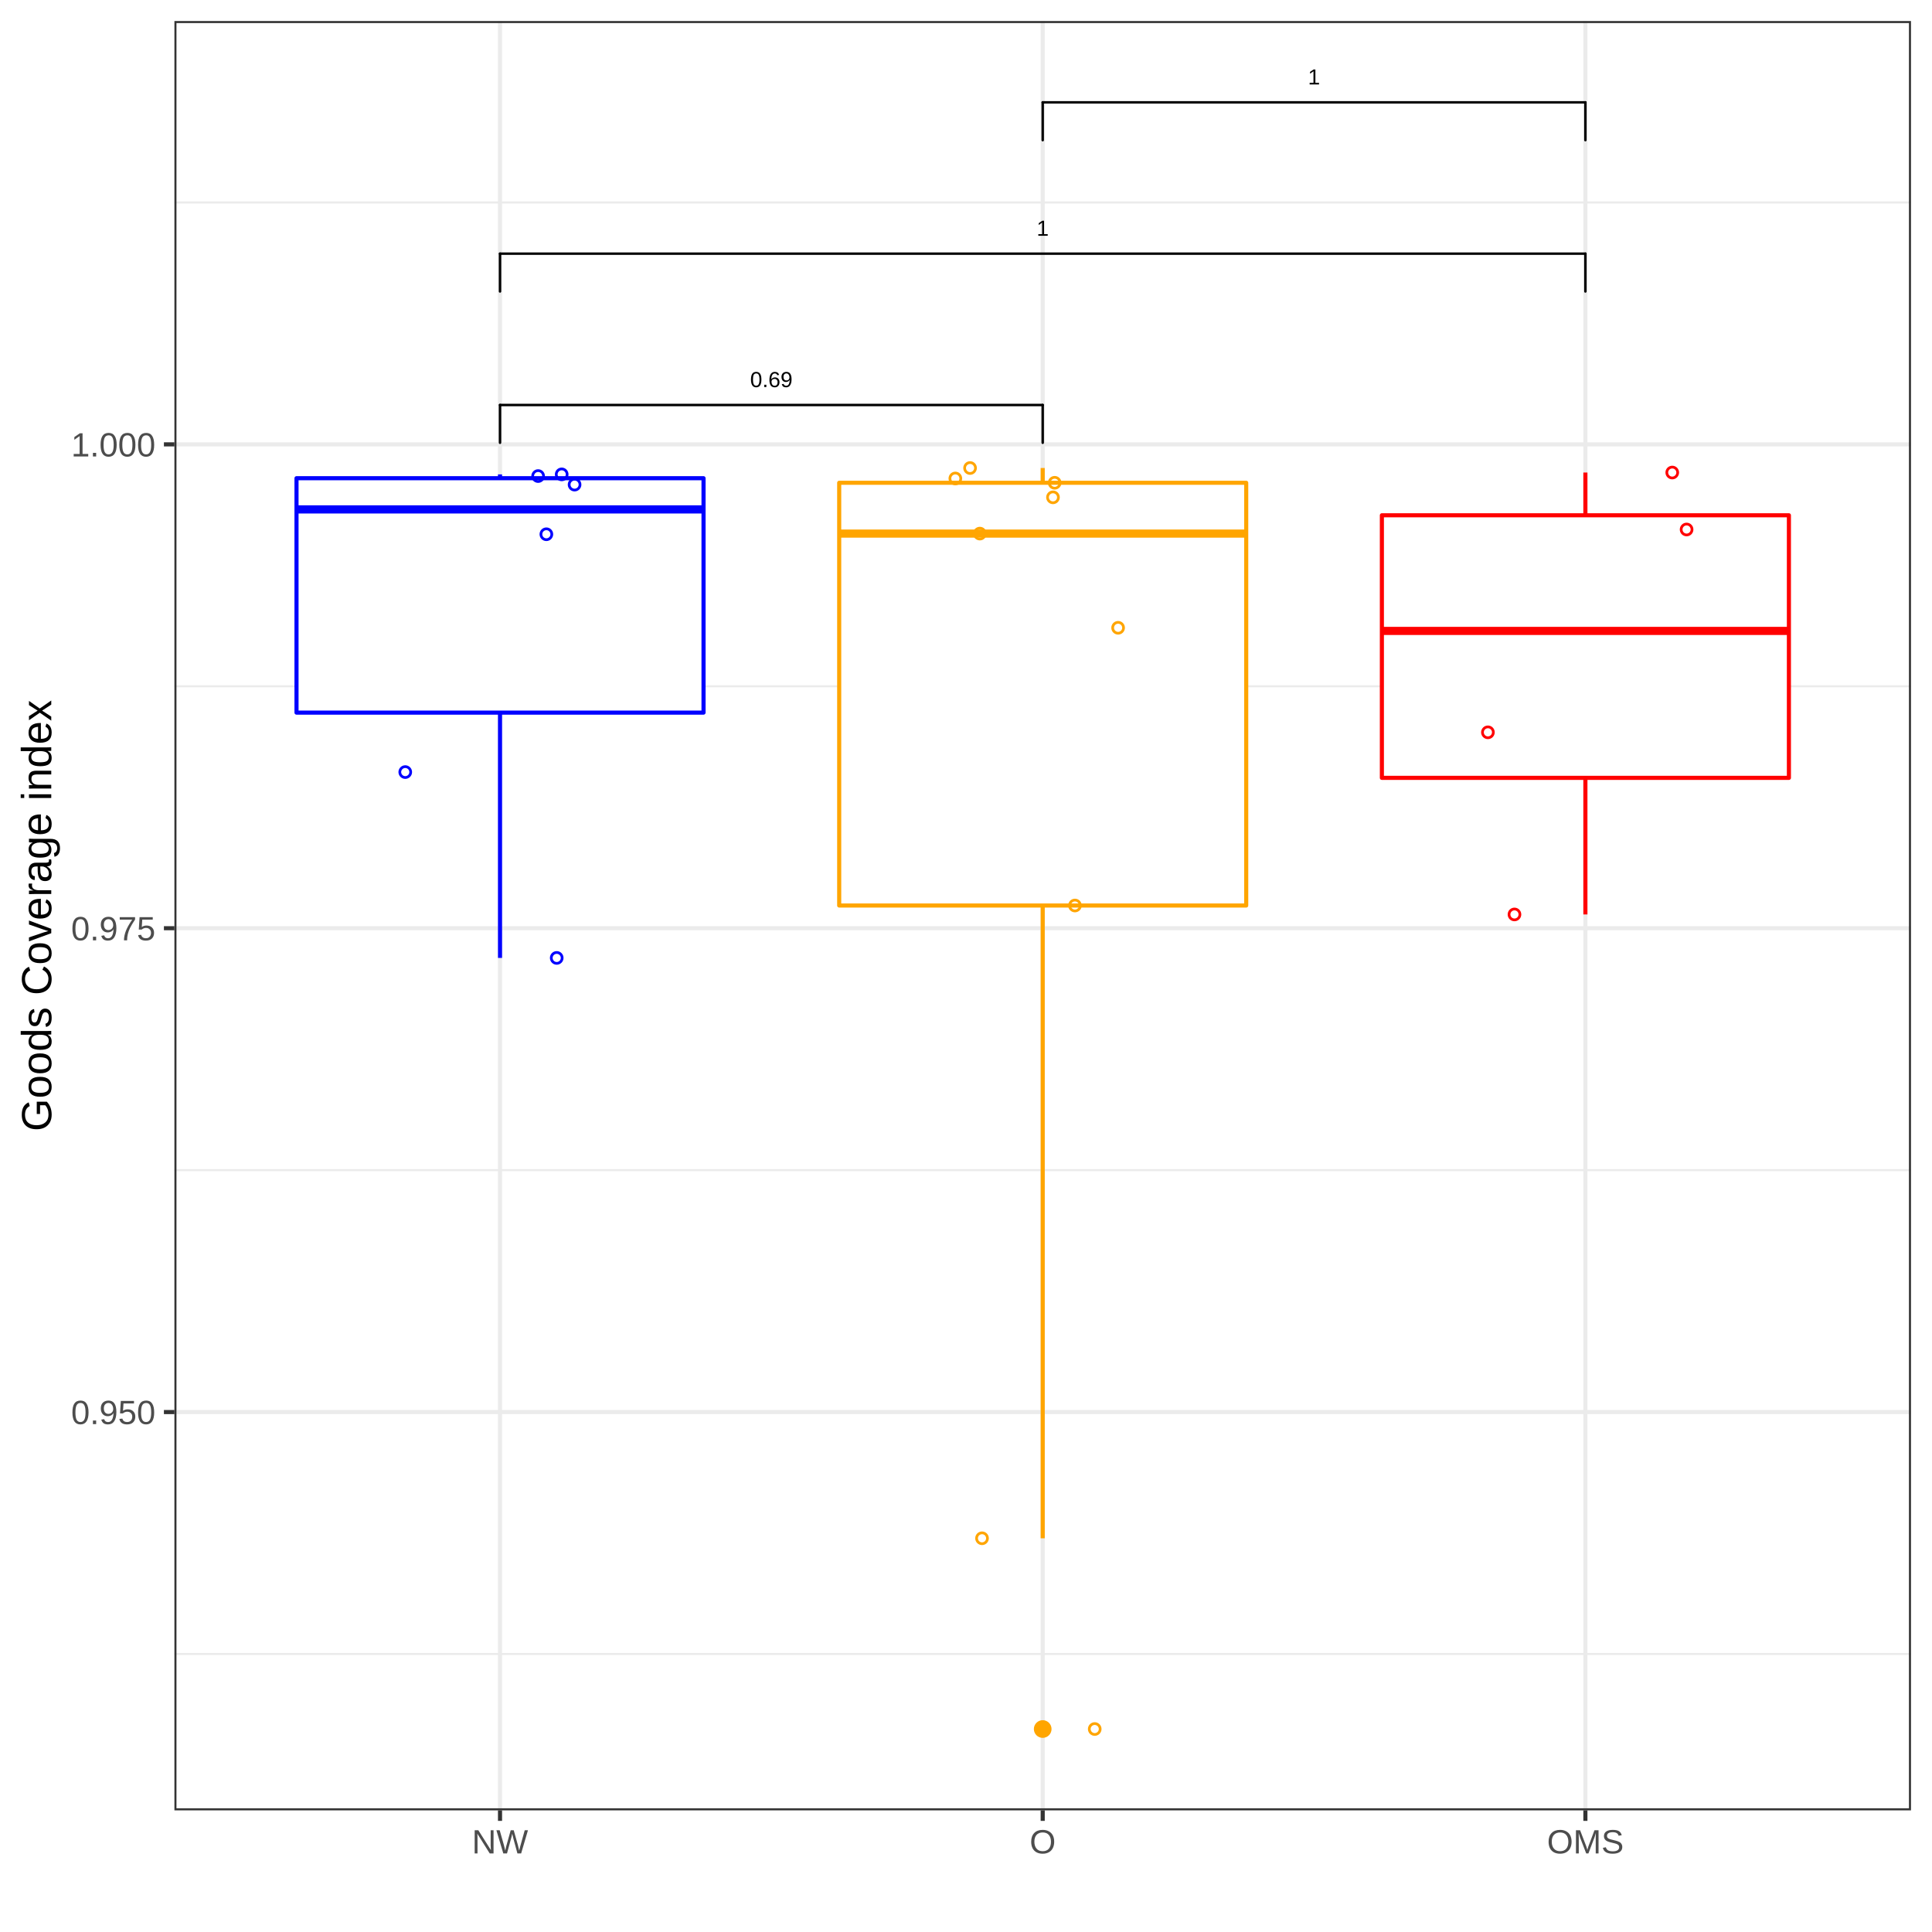
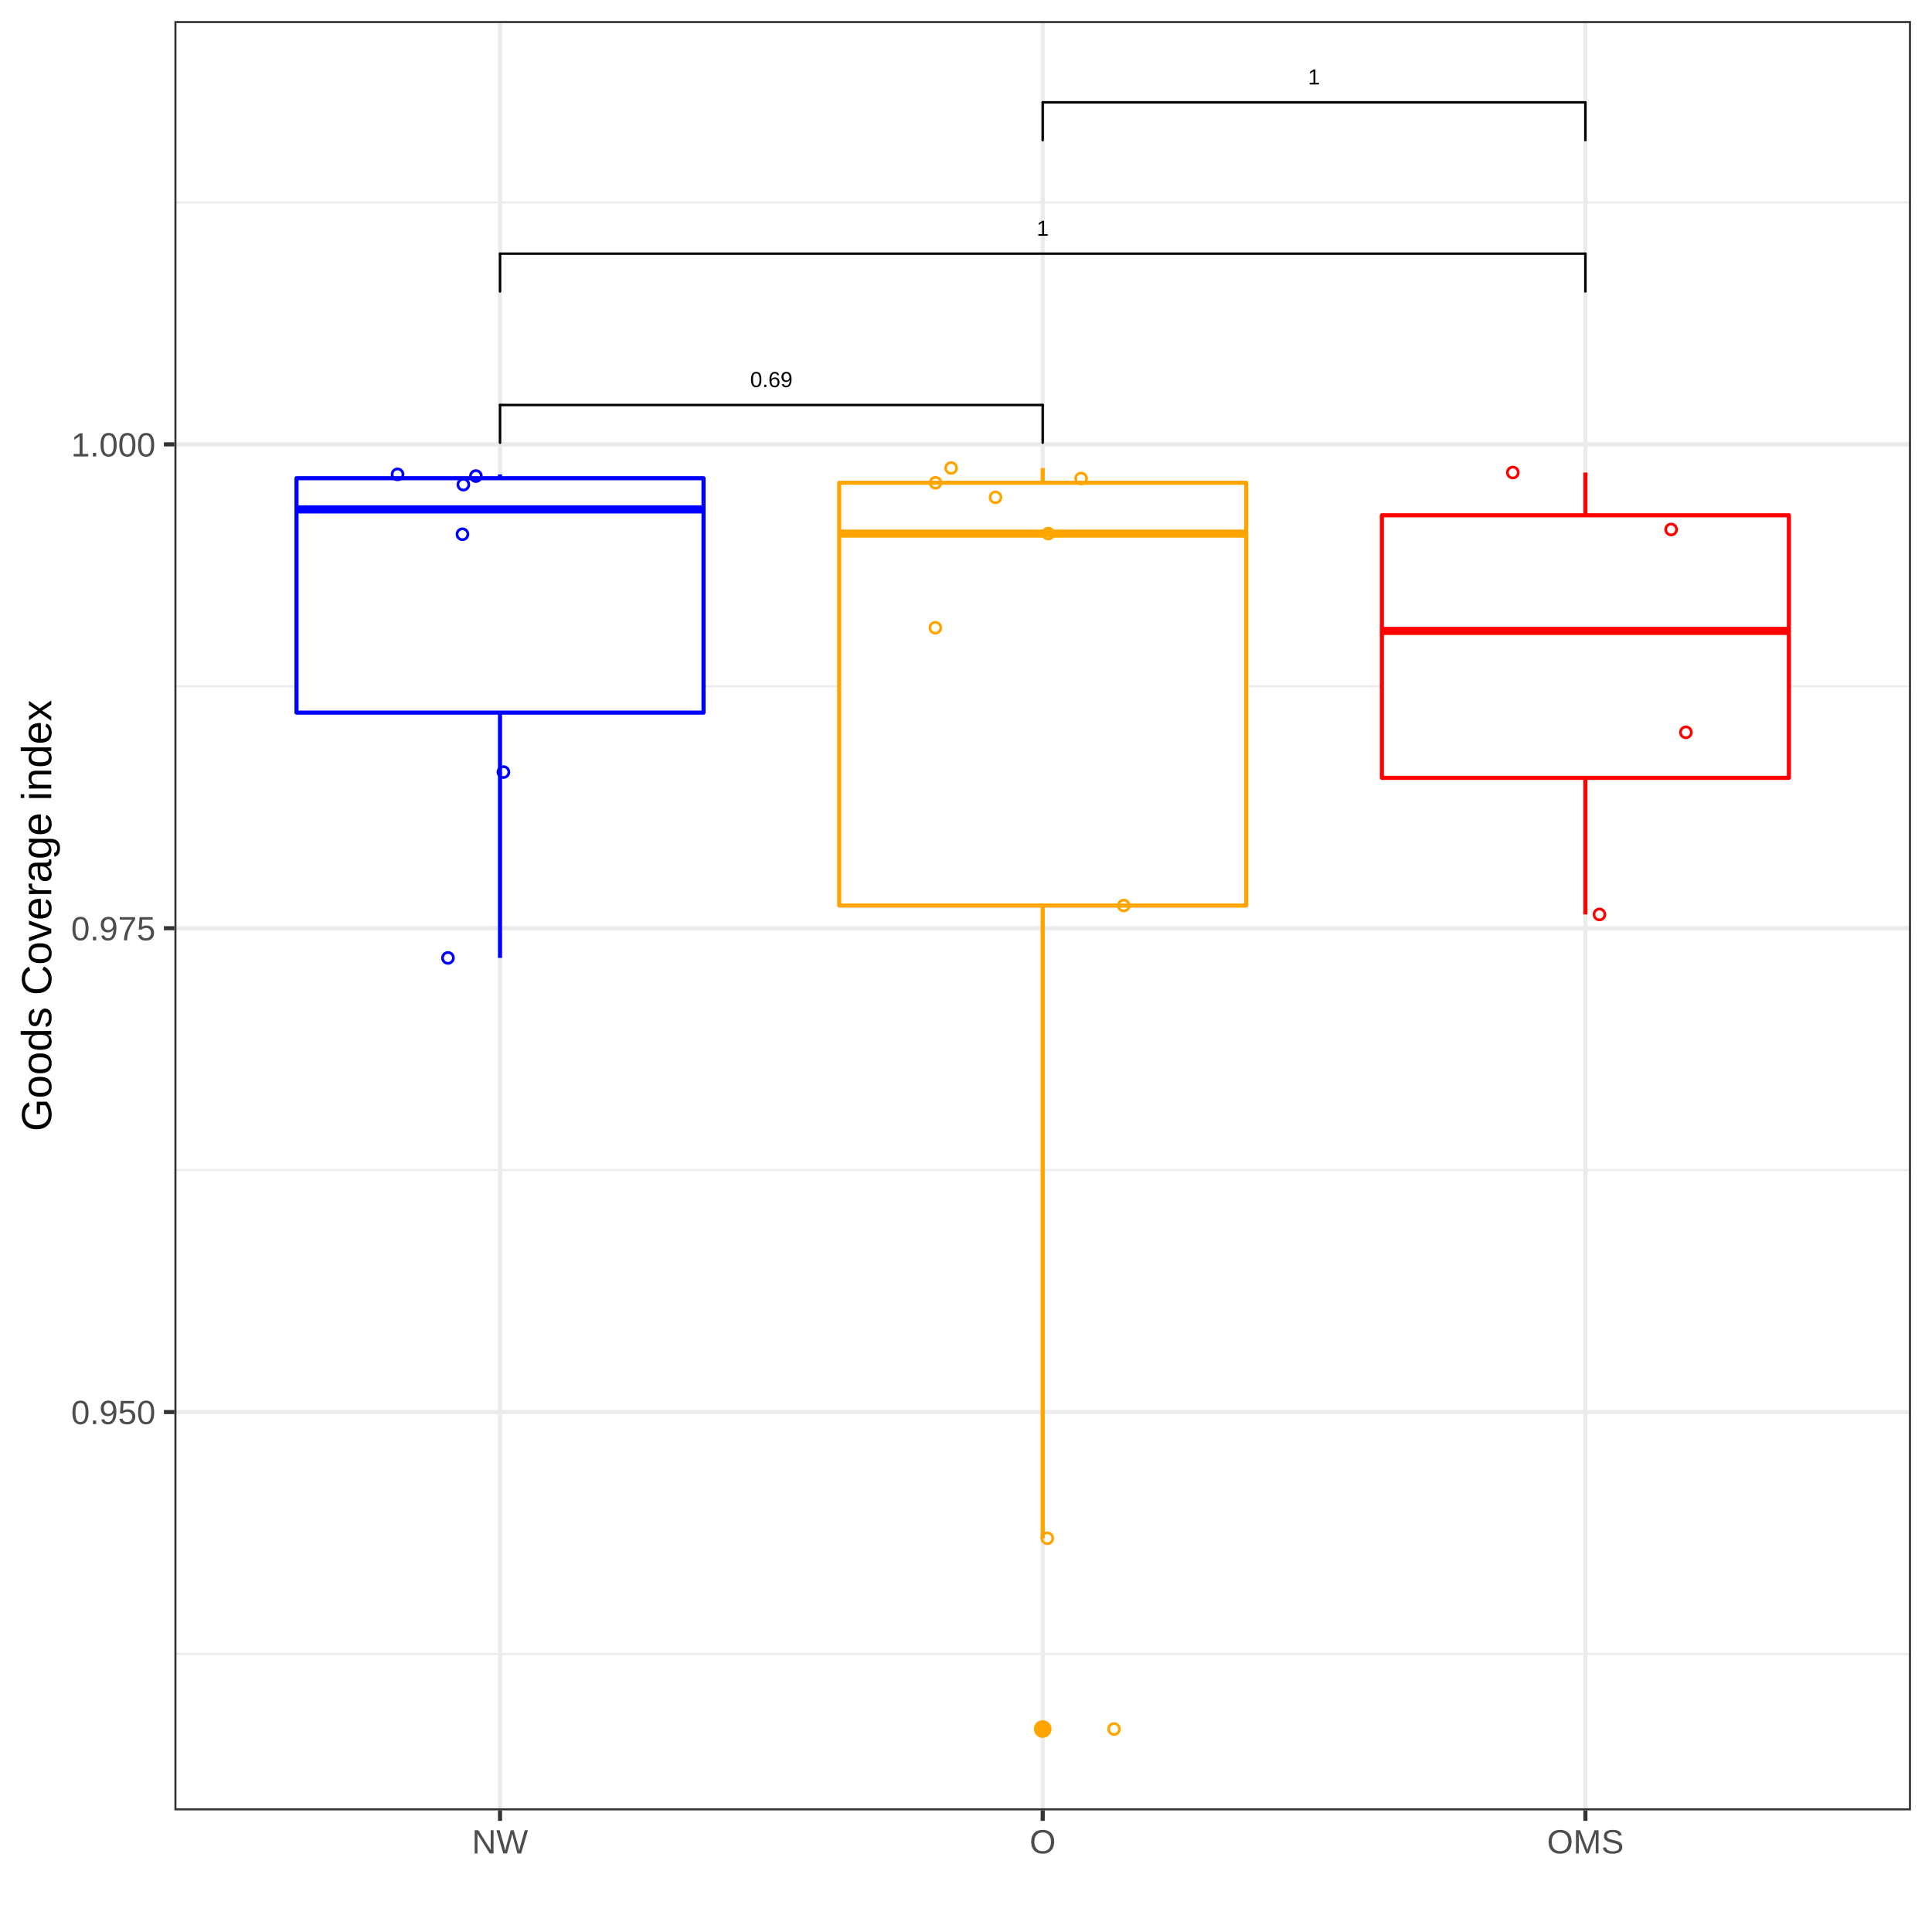
<svg xmlns="http://www.w3.org/2000/svg" class="svglite" width="504.00pt" height="504.00pt" viewBox="0 0 504.00 504.00">
  <defs>
    <style type="text/css">
    .svglite line, .svglite polyline, .svglite polygon, .svglite path, .svglite rect, .svglite circle {
      fill: none;
      stroke: #000000;
      stroke-linecap: round;
      stroke-linejoin: round;
      stroke-miterlimit: 10.00;
    }
  </style>
  </defs>
  <rect width="100%" height="100%" style="stroke: none; fill: #FFFFFF;" />
  <defs>
    <clipPath id="cpMC4wMHw1MDQuMDB8MC4wMHw1MDQuMDA=">
      <rect x="0.00" y="0.00" width="504.00" height="504.00" />
    </clipPath>
  </defs>
  <g clip-path="url(#cpMC4wMHw1MDQuMDB8MC4wMHw1MDQuMDA=)">
    <rect x="0.00" y="0.00" width="504.00" height="504.00" style="stroke-width: 1.07; stroke: #FFFFFF; fill: #FFFFFF;" />
  </g>
  <defs>
    <clipPath id="cpNDUuNTB8NDk4LjUyfDUuNDh8NDcyLjI3">
      <rect x="45.50" y="5.48" width="453.02" height="466.79" />
    </clipPath>
  </defs>
  <g clip-path="url(#cpNDUuNTB8NDk4LjUyfDUuNDh8NDcyLjI3)">
    <rect x="45.50" y="5.48" width="453.02" height="466.79" style="stroke-width: 1.07; stroke: none; fill: #FFFFFF;" />
    <polyline points="45.50,431.47 498.52,431.47 " style="stroke-width: 0.53; stroke: #EBEBEB; stroke-linecap: butt;" />
    <polyline points="45.50,305.25 498.52,305.25 " style="stroke-width: 0.53; stroke: #EBEBEB; stroke-linecap: butt;" />
    <polyline points="45.50,179.03 498.52,179.03 " style="stroke-width: 0.53; stroke: #EBEBEB; stroke-linecap: butt;" />
    <polyline points="45.50,52.82 498.52,52.82 " style="stroke-width: 0.53; stroke: #EBEBEB; stroke-linecap: butt;" />
    <polyline points="45.50,368.36 498.52,368.36 " style="stroke-width: 1.07; stroke: #EBEBEB; stroke-linecap: butt;" />
    <polyline points="45.50,242.14 498.52,242.14 " style="stroke-width: 1.07; stroke: #EBEBEB; stroke-linecap: butt;" />
    <polyline points="45.50,115.92 498.52,115.92 " style="stroke-width: 1.07; stroke: #EBEBEB; stroke-linecap: butt;" />
    <polyline points="130.44,472.27 130.44,5.48 " style="stroke-width: 1.07; stroke: #EBEBEB; stroke-linecap: butt;" />
    <polyline points="272.01,472.27 272.01,5.48 " style="stroke-width: 1.07; stroke: #EBEBEB; stroke-linecap: butt;" />
    <polyline points="413.58,472.27 413.58,5.48 " style="stroke-width: 1.07; stroke: #EBEBEB; stroke-linecap: butt;" />
    <line x1="130.44" y1="124.75" x2="130.44" y2="123.75" style="stroke-width: 1.07; stroke: #0000FF; stroke-linecap: butt;" />
    <line x1="130.44" y1="185.90" x2="130.44" y2="249.89" style="stroke-width: 1.07; stroke: #0000FF; stroke-linecap: butt;" />
    <polygon points="77.35,124.75 77.35,185.90 183.53,185.90 183.53,124.75 77.35,124.75 " style="stroke-width: 1.07; stroke: #0000FF; fill: #FFFFFF;" />
    <line x1="77.35" y1="132.89" x2="183.53" y2="132.89" style="stroke-width: 2.13; stroke: #0000FF; stroke-linecap: butt;" />
    <circle cx="272.01" cy="451.05" r="1.95" style="stroke-width: 0.71; stroke: #FFA500; fill: #FFA500;" />
    <line x1="272.01" y1="125.94" x2="272.01" y2="122.09" style="stroke-width: 1.07; stroke: #FFA500; stroke-linecap: butt;" />
    <line x1="272.01" y1="236.22" x2="272.01" y2="401.29" style="stroke-width: 1.07; stroke: #FFA500; stroke-linecap: butt;" />
    <polygon points="218.92,125.94 218.92,236.22 325.10,236.22 325.10,125.94 218.92,125.94 " style="stroke-width: 1.07; stroke: #FFA500; fill: #FFFFFF;" />
    <line x1="218.92" y1="139.20" x2="325.10" y2="139.20" style="stroke-width: 2.13; stroke: #FFA500; stroke-linecap: butt;" />
    <line x1="413.58" y1="134.42" x2="413.58" y2="123.27" style="stroke-width: 1.07; stroke: #FF0000; stroke-linecap: butt;" />
    <line x1="413.58" y1="202.92" x2="413.58" y2="238.55" style="stroke-width: 1.07; stroke: #FF0000; stroke-linecap: butt;" />
    <polygon points="360.49,134.42 360.49,202.92 466.67,202.92 466.67,134.42 360.49,134.42 " style="stroke-width: 1.07; stroke: #FF0000; fill: #FFFFFF;" />
    <line x1="360.49" y1="164.59" x2="466.67" y2="164.59" style="stroke-width: 2.13; stroke: #FF0000; stroke-linecap: butt;" />
-     <circle cx="140.38" cy="124.19" r="1.42" style="stroke-width: 0.71; stroke: #0000FF;" />
-     <circle cx="146.53" cy="123.75" r="1.42" style="stroke-width: 0.71; stroke: #0000FF;" />
-     <circle cx="142.53" cy="139.37" r="1.42" style="stroke-width: 0.71; stroke: #0000FF;" />
-     <circle cx="145.23" cy="249.89" r="1.42" style="stroke-width: 0.71; stroke: #0000FF;" />
-     <circle cx="149.89" cy="126.42" r="1.42" style="stroke-width: 0.71; stroke: #0000FF;" />
-     <circle cx="105.72" cy="201.41" r="1.42" style="stroke-width: 0.71; stroke: #0000FF;" />
-     <circle cx="275.13" cy="125.94" r="1.42" style="stroke-width: 0.71; stroke: #FFA500;" />
-     <circle cx="255.61" cy="139.20" r="1.42" style="stroke-width: 0.71; stroke: #FFA500;" />
-     <circle cx="249.22" cy="124.82" r="1.42" style="stroke-width: 0.71; stroke: #FFA500;" />
-     <circle cx="253.06" cy="122.09" r="1.42" style="stroke-width: 0.71; stroke: #FFA500;" />
-     <circle cx="274.69" cy="129.74" r="1.42" style="stroke-width: 0.71; stroke: #FFA500;" />
-     <circle cx="256.18" cy="401.29" r="1.42" style="stroke-width: 0.71; stroke: #FFA500;" />
-     <circle cx="280.42" cy="236.22" r="1.42" style="stroke-width: 0.71; stroke: #FFA500;" />
-     <circle cx="291.68" cy="163.77" r="1.42" style="stroke-width: 0.71; stroke: #FFA500;" />
-     <circle cx="285.58" cy="451.05" r="1.42" style="stroke-width: 0.71; stroke: #FFA500;" />
-     <circle cx="395.08" cy="238.55" r="1.42" style="stroke-width: 0.71; stroke: #FF0000;" />
-     <circle cx="388.15" cy="191.04" r="1.42" style="stroke-width: 0.71; stroke: #FF0000;" />
-     <circle cx="439.98" cy="138.13" r="1.42" style="stroke-width: 0.71; stroke: #FF0000;" />
-     <circle cx="436.24" cy="123.27" r="1.42" style="stroke-width: 0.71; stroke: #FF0000;" />
+     <circle cx="124.15" cy="124.19" r="1.42" style="stroke-width: 0.71; stroke: #0000FF;" />
+     <circle cx="103.71" cy="123.75" r="1.42" style="stroke-width: 0.71; stroke: #0000FF;" />
+     <circle cx="120.64" cy="139.37" r="1.42" style="stroke-width: 0.71; stroke: #0000FF;" />
+     <circle cx="116.86" cy="249.89" r="1.42" style="stroke-width: 0.71; stroke: #0000FF;" />
+     <circle cx="120.88" cy="126.42" r="1.42" style="stroke-width: 0.71; stroke: #0000FF;" />
+     <circle cx="131.33" cy="201.41" r="1.42" style="stroke-width: 0.71; stroke: #0000FF;" />
+     <circle cx="244.05" cy="125.94" r="1.42" style="stroke-width: 0.71; stroke: #FFA500;" />
+     <circle cx="273.47" cy="139.20" r="1.42" style="stroke-width: 0.71; stroke: #FFA500;" />
+     <circle cx="282.03" cy="124.82" r="1.42" style="stroke-width: 0.71; stroke: #FFA500;" />
+     <circle cx="248.12" cy="122.09" r="1.42" style="stroke-width: 0.71; stroke: #FFA500;" />
+     <circle cx="259.70" cy="129.74" r="1.42" style="stroke-width: 0.71; stroke: #FFA500;" />
+     <circle cx="273.21" cy="401.29" r="1.42" style="stroke-width: 0.71; stroke: #FFA500;" />
+     <circle cx="293.16" cy="236.22" r="1.42" style="stroke-width: 0.71; stroke: #FFA500;" />
+     <circle cx="244.00" cy="163.77" r="1.42" style="stroke-width: 0.71; stroke: #FFA500;" />
+     <circle cx="290.62" cy="451.05" r="1.42" style="stroke-width: 0.71; stroke: #FFA500;" />
+     <circle cx="417.25" cy="238.55" r="1.42" style="stroke-width: 0.71; stroke: #FF0000;" />
+     <circle cx="439.80" cy="191.04" r="1.42" style="stroke-width: 0.71; stroke: #FF0000;" />
+     <circle cx="435.95" cy="138.13" r="1.42" style="stroke-width: 0.71; stroke: #FF0000;" />
+     <circle cx="394.65" cy="123.27" r="1.42" style="stroke-width: 0.71; stroke: #FF0000;" />
    <text x="201.23" y="100.98" text-anchor="middle" style="font-size: 5.69px; font-family: Arial;" textLength="11.06px" lengthAdjust="spacingAndGlyphs">0.69</text>
    <line x1="130.44" y1="115.51" x2="130.44" y2="105.65" style="stroke-width: 0.64;" />
    <line x1="130.44" y1="105.65" x2="272.01" y2="105.65" style="stroke-width: 0.64;" />
    <line x1="272.01" y1="105.65" x2="272.01" y2="115.51" style="stroke-width: 0.64;" />
    <text x="272.01" y="61.50" text-anchor="middle" style="font-size: 5.69px; font-family: Arial;" textLength="3.16px" lengthAdjust="spacingAndGlyphs">1</text>
    <line x1="130.44" y1="76.04" x2="130.44" y2="66.17" style="stroke-width: 0.64;" />
    <line x1="130.44" y1="66.17" x2="413.58" y2="66.17" style="stroke-width: 0.64;" />
    <line x1="413.58" y1="66.17" x2="413.58" y2="76.04" style="stroke-width: 0.64;" />
    <text x="342.79" y="22.03" text-anchor="middle" style="font-size: 5.69px; font-family: Arial;" textLength="3.16px" lengthAdjust="spacingAndGlyphs">1</text>
    <line x1="272.01" y1="36.57" x2="272.01" y2="26.70" style="stroke-width: 0.64;" />
    <line x1="272.01" y1="26.70" x2="413.58" y2="26.70" style="stroke-width: 0.64;" />
    <line x1="413.58" y1="26.70" x2="413.58" y2="36.57" style="stroke-width: 0.64;" />
    <rect x="45.50" y="5.48" width="453.02" height="466.79" style="stroke-width: 1.07; stroke: #333333;" />
  </g>
  <g clip-path="url(#cpMC4wMHw1MDQuMDB8MC4wMHw1MDQuMDA=)">
    <text x="40.57" y="371.51" text-anchor="end" style="font-size: 8.80px; fill: #4D4D4D; font-family: Arial;" textLength="22.02px" lengthAdjust="spacingAndGlyphs">0.950</text>
    <text x="40.57" y="245.30" text-anchor="end" style="font-size: 8.80px; fill: #4D4D4D; font-family: Arial;" textLength="22.02px" lengthAdjust="spacingAndGlyphs">0.975</text>
    <text x="40.57" y="119.08" text-anchor="end" style="font-size: 8.80px; fill: #4D4D4D; font-family: Arial;" textLength="22.02px" lengthAdjust="spacingAndGlyphs">1.000</text>
    <polyline points="42.76,368.36 45.50,368.36 " style="stroke-width: 1.07; stroke: #333333; stroke-linecap: butt;" />
    <polyline points="42.76,242.14 45.50,242.14 " style="stroke-width: 1.07; stroke: #333333; stroke-linecap: butt;" />
    <polyline points="42.76,115.92 45.50,115.92 " style="stroke-width: 1.07; stroke: #333333; stroke-linecap: butt;" />
    <polyline points="130.44,475.01 130.44,472.27 " style="stroke-width: 1.07; stroke: #333333; stroke-linecap: butt;" />
    <polyline points="272.01,475.01 272.01,472.27 " style="stroke-width: 1.07; stroke: #333333; stroke-linecap: butt;" />
    <polyline points="413.58,475.01 413.58,472.27 " style="stroke-width: 1.07; stroke: #333333; stroke-linecap: butt;" />
    <text x="130.44" y="483.50" text-anchor="middle" style="font-size: 8.80px; fill: #4D4D4D; font-family: Arial;" textLength="14.65px" lengthAdjust="spacingAndGlyphs">NW</text>
    <text x="272.01" y="483.50" text-anchor="middle" style="font-size: 8.80px; fill: #4D4D4D; font-family: Arial;" textLength="6.84px" lengthAdjust="spacingAndGlyphs">O</text>
    <text x="413.58" y="483.50" text-anchor="middle" style="font-size: 8.80px; fill: #4D4D4D; font-family: Arial;" textLength="20.04px" lengthAdjust="spacingAndGlyphs">OMS</text>
    <text transform="translate(13.37,238.87) rotate(-90)" text-anchor="middle" style="font-size: 11.00px; font-family: Arial;" textLength="112.53px" lengthAdjust="spacingAndGlyphs">Goods Coverage index</text>
  </g>
</svg>
